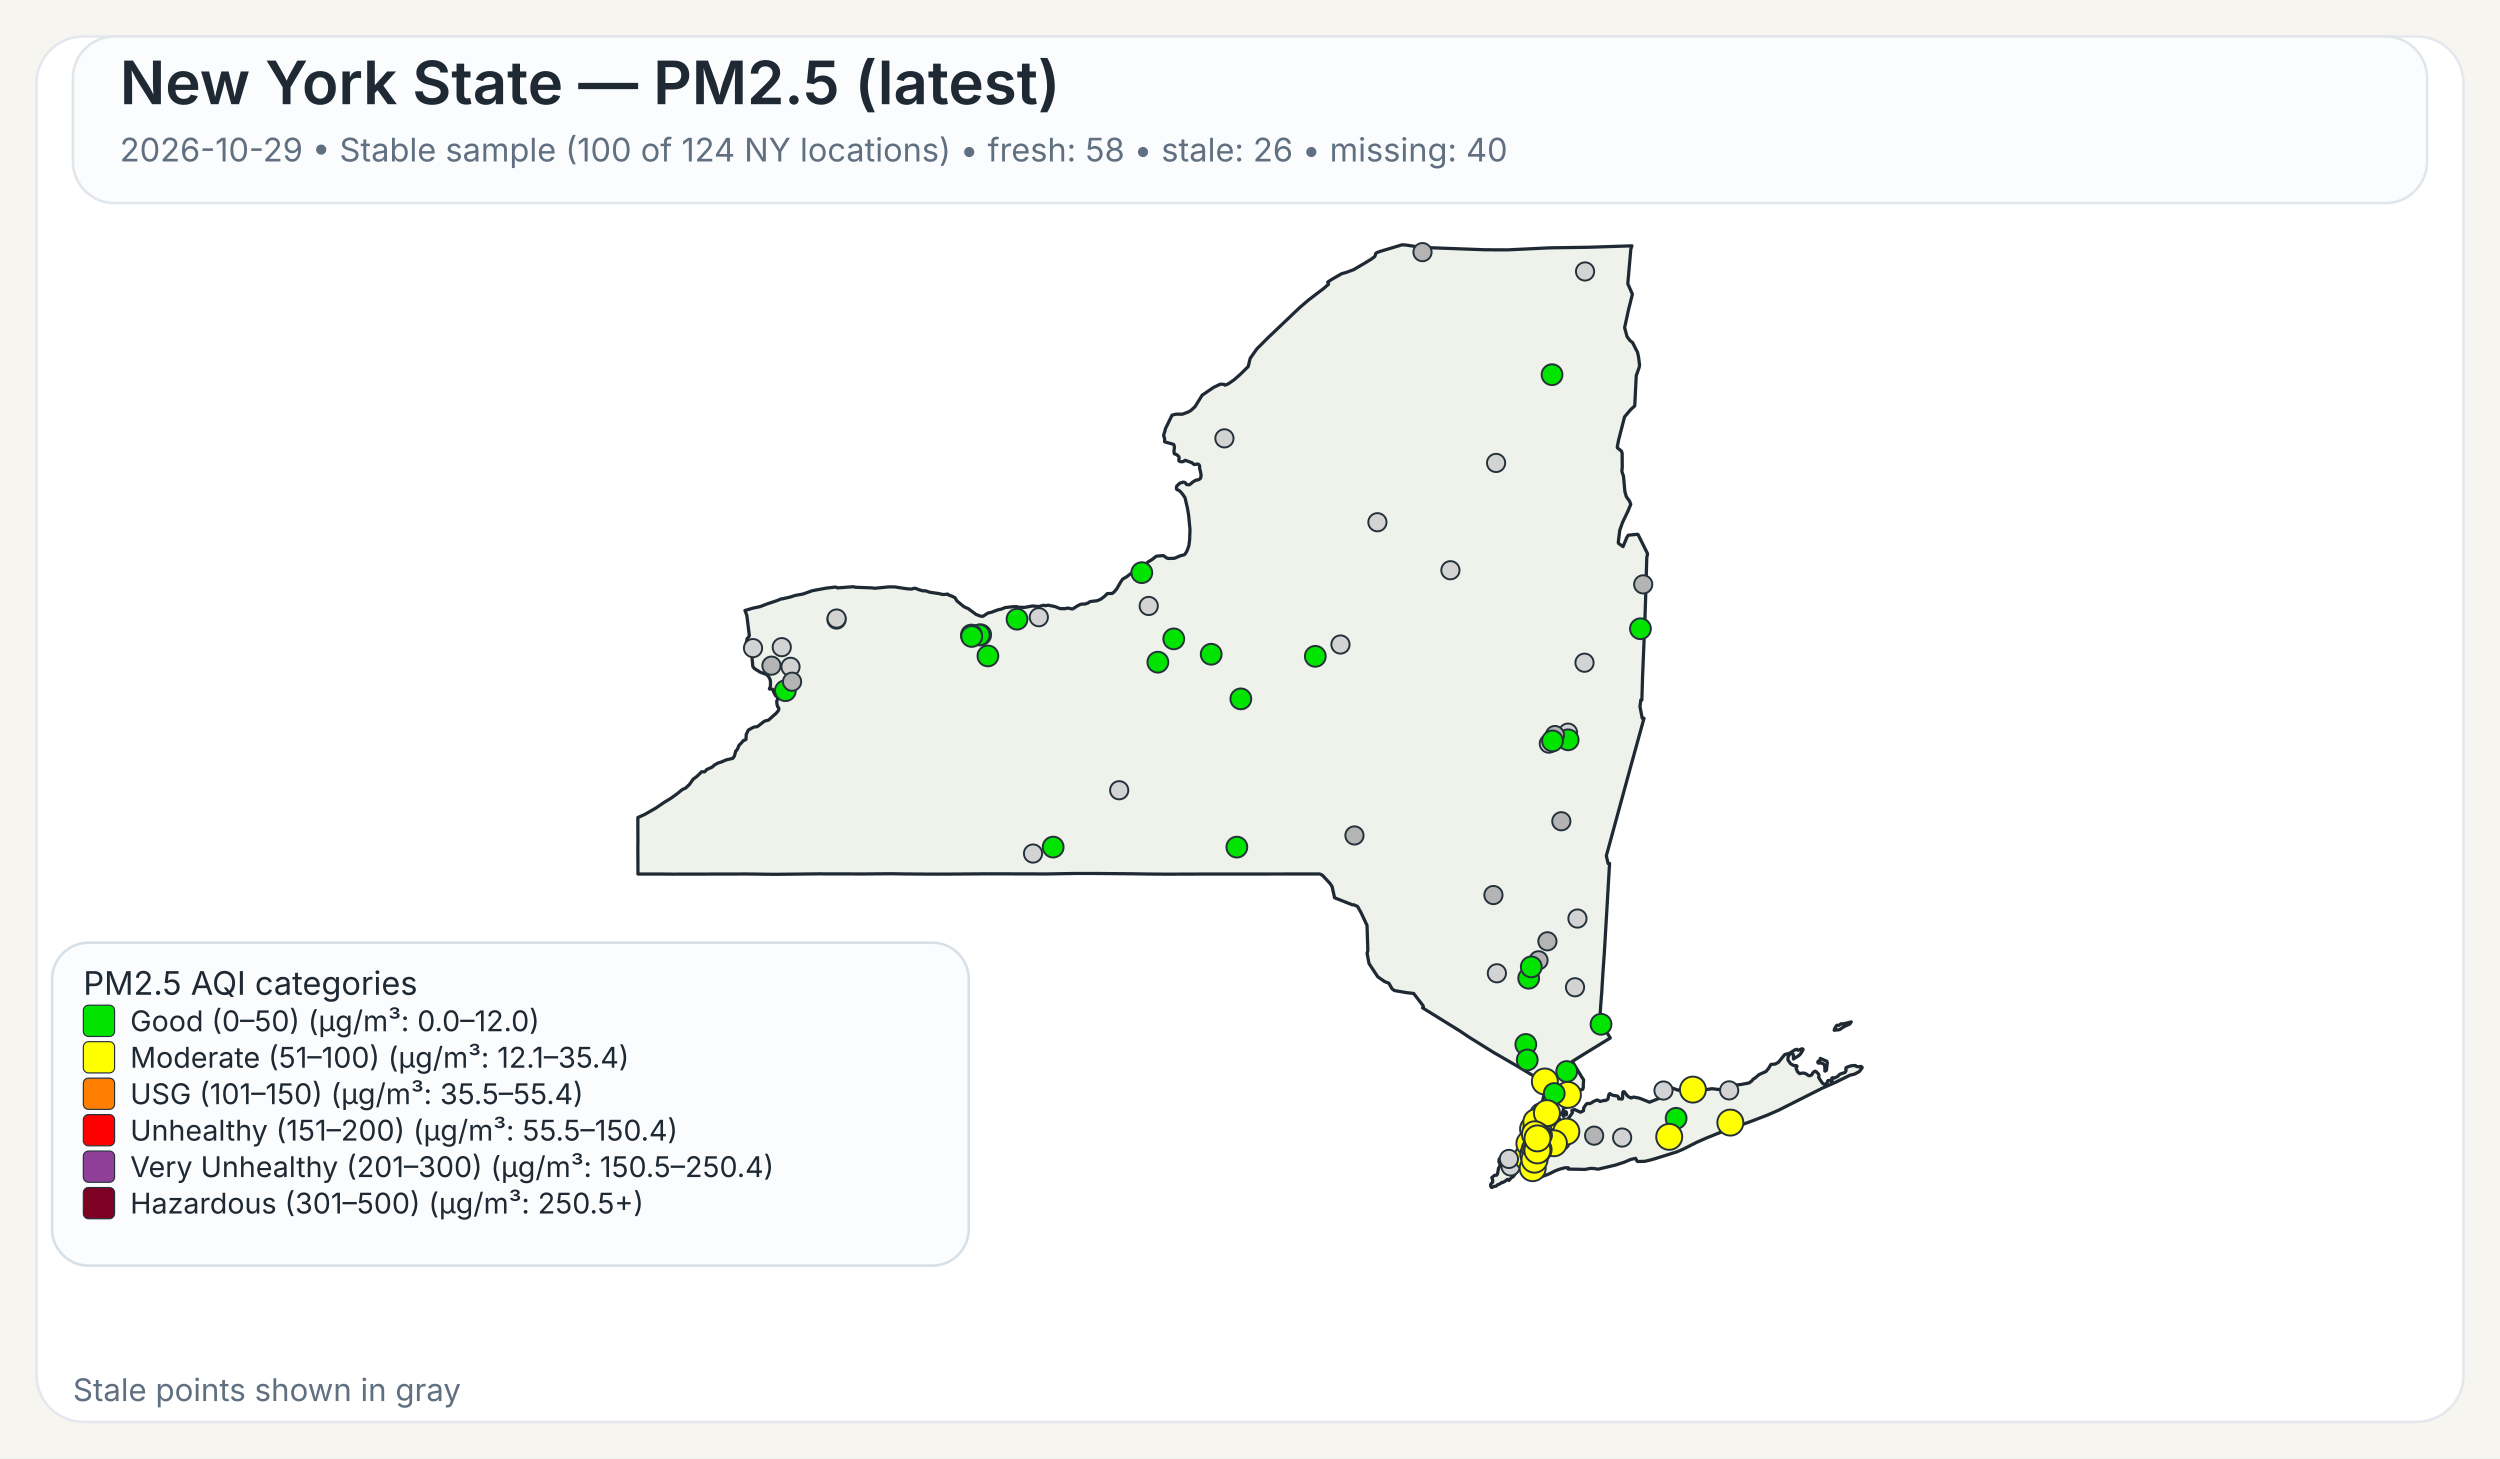
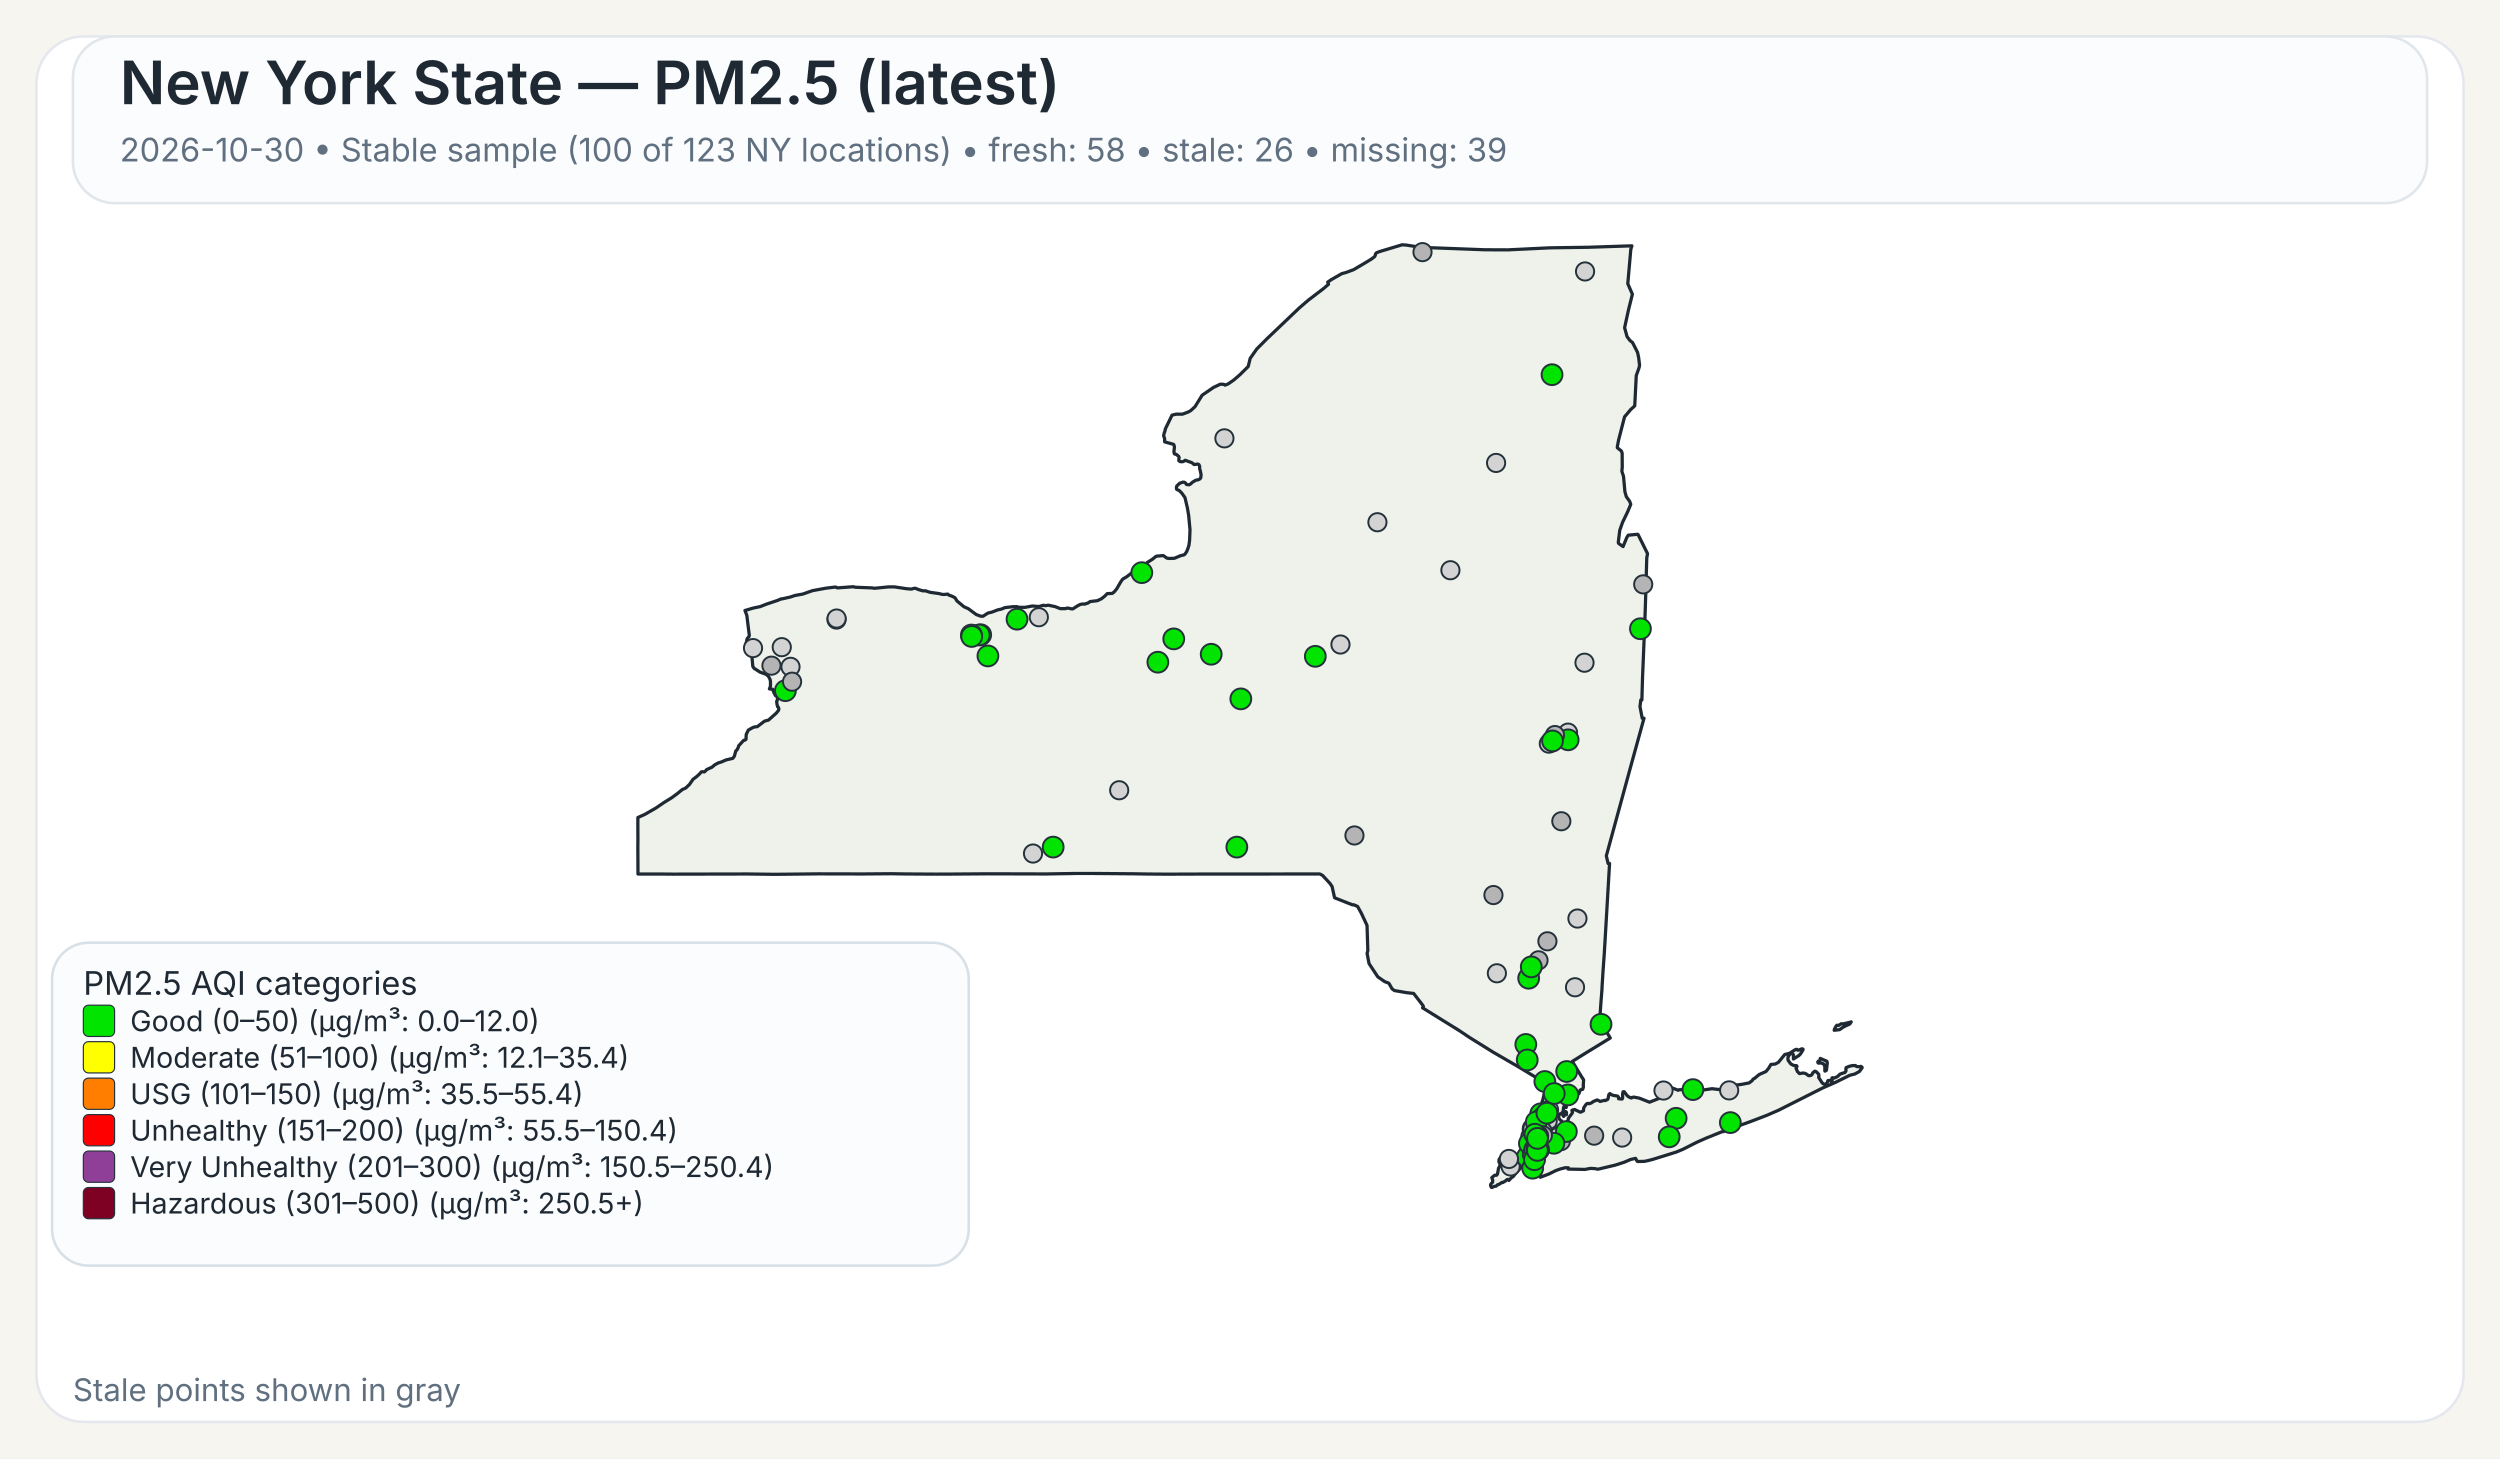
<svg xmlns="http://www.w3.org/2000/svg" width="960" height="560">
  <rect x="0" y="0" width="960" height="560" fill="#F7F5EF" />
  <rect x="14" y="14" width="932" height="532" rx="18" ry="18" fill="#FFFFFF" stroke="#E4E8EE" stroke-width="1" />
  <rect x="28" y="14" width="904" height="64" rx="16" ry="16" fill="#FBFCFD" stroke="#E1E6EB" stroke-width="1" />
  <text x="46" y="40" font-family="Public Sans, Inter, Aptos, Segoe UI, Arial, sans-serif" font-size="23" font-weight="600" fill="#1F2933">New York State — PM2.5 (latest)</text>
-   <text x="46" y="62" font-family="Public Sans, Inter, Aptos, Segoe UI, Arial, sans-serif" font-size="12.5" font-weight="400" fill="#607080">2026-10-29 • Stable sample (100 of 124 NY locations) • fresh: 58 • stale: 26 • missing: 40</text>
+   <text x="46" y="62" font-family="Public Sans, Inter, Aptos, Segoe UI, Arial, sans-serif" font-size="12.5" font-weight="400" fill="#607080">2026-10-30 • Stable sample (100 of 123 NY locations) • fresh: 58 • stale: 26 • missing: 39</text>
  <path d="M601.06,426.90 L601.23,426.83 L601.48,427.07 L601.55,427.32 L601.50,428.06 L601.28,428.08 L601.08,427.81 L601.04,427.27 L601.06,426.90 Z" fill="#EEF2EA" stroke="#1F2933" stroke-width="1.25" stroke-linejoin="round" />
  <path d="M585.16,439.66 L585.21,439.61 L585.24,439.63 L585.33,439.75 L585.00,440.50 L584.94,440.59 L584.83,440.54 L584.77,440.43 L584.80,440.38 L585.16,439.66 Z" fill="#EEF2EA" stroke="#1F2933" stroke-width="1.25" stroke-linejoin="round" />
  <path d="M579.00,452.87 L578.74,452.93 L578.02,453.54 L577.00,454.12 L576.75,454.04 L575.70,454.75 L575.07,454.93 L574.52,455.48 L573.72,455.58 L572.92,456.00 L572.71,455.95 L572.45,455.50 L572.36,455.05 L572.56,454.57 L573.14,454.01 L573.21,453.18 L572.85,452.21 L573.97,451.28 L574.68,451.28 L575.04,450.81 L575.45,448.53 L575.88,447.92 L575.97,447.53 L575.92,446.38 L575.63,446.32 L575.58,446.12 L575.66,445.16 L576.32,444.30 L576.87,444.03 L577.23,444.07 L577.46,444.30 L578.49,444.56 L580.44,444.30 L582.44,443.79 L583.07,443.83 L583.44,444.38 L583.57,445.77 L584.00,446.72 L584.43,447.38 L584.07,448.20 L583.53,448.95 L582.19,450.36 L580.96,451.93 L580.89,451.88 L580.35,452.27 L579.42,453.28 L579.25,452.99 L579.00,452.87 Z" fill="#EEF2EA" stroke="#1F2933" stroke-width="1.25" stroke-linejoin="round" />
  <path d="M698.65,407.28 L698.89,406.98 L698.98,406.42 L701.51,407.51 L701.69,408.12 L701.35,410.97 L700.83,411.31 L700.74,411.25 L700.74,409.57 L700.38,408.71 L700.19,408.52 L699.35,408.18 L698.24,408.24 L698.08,408.08 L698.02,407.81 L698.15,407.57 L698.65,407.28 Z" fill="#EEF2EA" stroke="#1F2933" stroke-width="1.25" stroke-linejoin="round" />
  <path d="M709.87,392.68 L710.87,392.40 L710.37,393.17 L709.71,393.51 L708.74,393.94 L707.77,394.42 L706.83,395.10 L706.37,395.39 L704.33,395.63 L704.44,395.18 L704.77,394.57 L705.12,393.94 L705.39,393.69 L706.11,393.74 L707.05,393.11 L707.70,393.19 L709.32,392.81 L709.87,392.68 Z" fill="#EEF2EA" stroke="#1F2933" stroke-width="1.25" stroke-linejoin="round" />
  <path d="M601.43,424.75 L601.44,424.82 L601.44,424.87 L601.44,424.97 L601.48,425.16 L601.44,425.24 L601.21,425.31 L600.95,425.08 L600.95,424.92 L601.10,424.88 L601.13,424.65 L601.23,424.58 L601.37,424.64 L601.42,424.70 L601.43,424.75 Z" fill="#EEF2EA" stroke="#1F2933" stroke-width="1.25" stroke-linejoin="round" />
  <path d="M623.05,163.10 L621.53,169.00 L621.04,171.61 L621.07,171.95 L622.62,173.20 L622.91,174.06 L622.94,179.46 L622.80,180.98 L623.43,182.92 L623.96,188.79 L624.50,190.70 L624.50,190.71 L625.79,192.51 L626.21,193.67 L625.60,195.12 L625.01,196.54 L623.06,200.59 L622.75,201.47 L621.98,203.67 L621.41,208.34 L621.56,208.68 L623.25,209.89 L624.72,206.33 L625.25,205.52 L628.84,205.16 L629.06,205.34 L632.45,212.18 L632.66,212.61 L632.36,214.21 L632.03,225.74 L632.03,225.80 L632.02,226.34 L632.00,227.05 L631.90,230.25 L631.64,238.09 L631.03,253.00 L630.74,259.97 L630.73,260.06 L630.73,260.23 L630.48,268.80 L630.08,268.74 L629.75,271.32 L630.61,275.80 L631.30,275.80 L628.80,284.88 L626.09,294.70 L622.63,307.38 L616.83,328.64 L617.50,331.57 L618.07,331.57 L617.02,349.62 L617.02,349.66 L616.71,354.88 L616.28,362.25 L616.04,366.27 L615.53,373.42 L615.30,377.22 L615.29,377.28 L615.29,377.35 L615.28,377.44 L615.28,377.49 L615.27,377.53 L615.19,379.03 L615.19,379.14 L615.18,379.18 L615.18,379.35 L615.17,379.49 L615.12,380.31 L615.09,380.73 L615.08,380.89 L614.72,385.46 L614.66,386.30 L614.29,391.98 L618.35,398.60 L616.75,399.56 L616.45,399.75 L610.52,403.39 L609.46,404.03 L609.01,404.31 L603.77,407.58 L605.77,410.89 L606.19,411.58 L606.62,412.29 L607.18,413.23 L608.08,414.62 L608.12,414.70 L607.96,416.83 L608.04,417.28 L607.81,418.17 L607.68,418.35 L607.54,418.27 L606.73,418.62 L606.42,419.73 L606.23,420.03 L605.55,420.48 L604.13,421.08 L603.54,421.65 L602.05,422.64 L600.59,424.82 L600.46,425.17 L600.38,425.37 L600.34,426.13 L600.15,426.98 L600.19,427.32 L600.39,427.51 L600.54,427.87 L600.54,428.09 L600.53,428.27 L600.60,428.55 L600.51,428.65 L600.44,428.71 L600.35,428.62 L600.18,428.29 L600.01,427.93 L600.10,427.54 L599.94,427.19 L599.85,427.21 L599.64,427.48 L599.51,427.81 L599.07,427.70 L598.72,427.92 L598.55,428.85 L598.57,429.17 L598.77,429.63 L599.21,430.17 L599.64,430.41 L600.31,431.59 L600.59,432.07 L600.90,432.04 L601.36,431.60 L601.36,431.60 L602.21,429.98 L602.19,429.51 L603.74,427.42 L603.84,427.11 L603.60,426.42 L603.67,426.33 L604.61,426.05 L606.88,427.09 L607.17,426.96 L608.05,426.54 L608.14,425.40 L608.93,424.24 L609.36,423.80 L609.77,423.70 L610.33,423.82 L611.26,423.43 L611.66,423.07 L613.16,422.42 L613.38,422.39 L614.46,422.95 L616.17,422.51 L616.43,422.62 L617.32,422.20 L617.49,421.82 L617.52,421.77 L617.81,420.28 L618.19,419.93 L618.22,419.96 L618.50,420.18 L618.60,420.26 L618.84,420.36 L619.48,420.63 L619.66,420.66 L619.90,420.69 L620.59,420.79 L621.03,420.85 L621.08,420.86 L621.49,421.26 L621.50,421.39 L621.55,421.93 L622.90,422.03 L623.09,421.64 L623.06,420.27 L623.21,419.33 L623.28,419.23 L623.69,419.22 L624.78,420.64 L625.29,421.11 L626.07,421.51 L626.50,421.62 L626.59,421.46 L627.35,421.28 L629.51,421.69 L629.51,421.69 L633.42,423.24 L638.19,421.34 L638.36,420.84 L638.45,419.18 L638.68,418.35 L640.49,417.89 L642.20,417.80 L644.45,418.67 L644.65,418.48 L647.29,418.32 L649.72,418.35 L652.18,418.65 L653.70,418.61 L657.40,418.06 L660.48,418.42 L661.32,417.62 L664.03,416.80 L665.53,416.46 L666.97,416.64 L668.73,416.40 L671.71,415.83 L672.90,414.88 L673.16,414.40 L673.82,414.05 L675.50,412.63 L678.13,411.46 L679.12,410.27 L680.04,408.74 L681.66,408.60 L682.91,407.93 L685.34,404.94 L686.69,404.59 L687.35,404.38 L689.21,403.16 L689.94,402.93 L690.28,403.23 L690.57,403.30 L691.93,402.73 L692.35,402.87 L692.38,403.11 L691.44,404.66 L690.75,405.35 L688.66,406.65 L688.68,405.06 L688.30,404.60 L687.92,404.54 L687.60,404.66 L687.09,405.06 L686.58,406.01 L686.59,407.08 L687.65,408.54 L688.81,409.15 L689.85,409.20 L690.06,409.50 L689.68,410.21 L690.24,411.51 L691.03,412.27 L692.17,412.06 L692.88,412.09 L693.59,412.39 L694.51,413.06 L695.19,413.03 L695.62,412.79 L695.84,412.56 L696.12,411.95 L696.83,411.38 L696.98,411.33 L697.37,411.49 L698.35,412.46 L698.48,413.14 L698.35,413.73 L699.60,415.66 L700.04,416.12 L700.44,416.32 L700.84,416.33 L701.58,415.93 L701.76,415.37 L701.81,415.13 L701.99,414.91 L702.86,414.89 L703.07,415.26 L703.12,415.25 L703.24,415.22 L703.45,415.13 L703.57,414.86 L703.45,414.38 L703.43,414.00 L703.70,413.83 L704.39,413.98 L705.62,413.37 L706.56,412.46 L708.48,411.82 L708.83,411.29 L708.88,410.85 L708.80,410.51 L708.92,409.94 L710.19,409.44 L711.31,409.19 L712.51,409.17 L712.73,409.44 L713.09,409.58 L714.27,409.63 L714.58,409.48 L714.99,409.75 L715.07,409.99 L714.02,411.45 L712.24,412.42 L710.34,412.90 L704.77,415.65 L699.71,417.88 L682.98,426.32 L678.57,428.24 L672.42,430.60 L662.20,434.30 L661.73,434.58 L661.49,434.51 L660.84,434.74 L655.19,437.03 L651.62,438.61 L646.31,441.30 L643.78,442.36 L638.41,444.04 L634.66,445.20 L632.83,445.67 L631.47,445.96 L631.32,445.96 L628.83,446.02 L628.63,445.87 L628.07,444.81 L626.15,445.24 L623.74,446.28 L621.85,446.89 L620.27,447.40 L613.61,448.98 L612.34,448.74 L610.73,448.66 L608.60,449.06 L605.36,448.99 L602.17,448.93 L602.19,448.77 L602.25,448.43 L600.97,448.42 L599.39,448.83 L599.07,448.91 L597.43,449.50 L594.79,450.81 L591.48,452.07 L591.48,451.26 L591.59,450.86 L591.41,450.49 L591.24,450.39 L590.88,450.18 L590.56,449.81 L590.00,449.87 L588.10,450.05 L587.46,450.03 L587.05,449.85 L586.87,449.72 L586.81,449.43 L587.15,448.99 L587.21,448.90 L587.49,448.42 L587.39,448.02 L586.94,447.62 L585.63,447.32 L585.23,446.64 L585.06,445.69 L585.31,444.71 L585.45,444.41 L585.68,443.96 L586.50,442.95 L586.37,441.37 L586.22,441.17 L586.16,441.08 L586.11,440.71 L586.29,440.19 L586.49,440.03 L586.59,439.53 L586.42,439.11 L586.13,438.91 L586.77,435.14 L587.04,434.58 L587.53,433.54 L588.00,432.56 L588.37,431.79 L590.66,426.98 L591.27,425.68 L591.55,425.09 L591.55,425.09 L591.90,424.00 L592.36,422.57 L592.47,422.24 L593.89,415.87 L593.37,415.86 L592.83,415.54 L585.14,410.91 L585.14,410.91 L582.09,409.08 L581.83,408.93 L574.90,404.92 L573.64,404.20 L565.84,399.35 L564.27,398.37 L560.37,395.76 L546.26,387.01 L546.57,386.68 L546.49,386.22 L542.83,381.48 L542.63,381.46 L540.06,381.17 L535.45,380.37 L534.54,379.69 L533.32,377.55 L531.70,376.93 L529.06,375.09 L525.71,370.01 L525.14,367.03 L524.96,366.10 L525.25,365.02 L524.94,355.37 L522.72,350.61 L521.32,348.08 L519.78,347.40 L519.41,347.49 L512.48,344.75 L511.52,340.44 L510.72,339.24 L507.79,336.09 L506.74,335.59 L502.43,335.60 L502.18,335.60 L499.75,335.60 L499.39,335.61 L499.35,335.61 L469.83,335.63 L469.66,335.63 L462.36,335.64 L461.30,335.63 L460.85,335.63 L460.00,335.64 L448.21,335.68 L447.85,335.68 L441.17,335.63 L440.91,335.63 L435.49,335.54 L435.46,335.54 L420.14,335.41 L418.99,335.41 L413.90,335.41 L413.83,335.41 L413.52,335.41 L412.93,335.41 L412.60,335.42 L411.23,335.45 L411.22,335.45 L408.74,335.48 L408.73,335.48 L401.77,335.60 L379.14,335.54 L372.91,335.59 L364.59,335.65 L360.26,335.66 L359.71,335.67 L347.88,335.60 L347.87,335.60 L342.30,335.51 L337.43,335.55 L331.40,335.60 L314.24,335.56 L297.70,335.74 L295.08,335.71 L287.13,335.61 L286.61,335.61 L258.23,335.67 L257.47,335.66 L253.93,335.63 L253.07,335.62 L253.07,335.63 L244.98,335.62 L244.93,325.04 L244.95,323.48 L244.96,322.52 L244.95,321.67 L244.95,321.16 L244.95,320.84 L244.93,316.08 L244.94,315.42 L244.94,313.93 L247.57,312.75 L251.88,310.27 L254.93,308.19 L257.77,306.44 L259.87,304.92 L262.02,303.17 L263.28,302.62 L264.74,301.24 L266.14,299.24 L267.54,298.19 L268.72,297.09 L269.32,296.39 L269.90,296.33 L270.33,296.44 L270.54,296.38 L271.04,295.92 L271.36,295.51 L273.40,294.60 L274.52,293.65 L275.81,292.96 L276.98,292.61 L278.76,291.83 L281.41,291.20 L282.01,290.34 L282.12,289.92 L282.55,288.31 L282.75,288.22 L283.00,287.95 L283.49,287.01 L283.63,286.42 L285.57,284.28 L285.90,284.29 L286.46,283.91 L286.55,282.02 L287.35,280.35 L289.13,279.36 L289.89,279.12 L290.78,279.05 L293.57,276.92 L295.12,276.50 L298.07,273.86 L298.97,272.76 L299.09,272.13 L298.79,271.45 L298.62,271.42 L298.36,270.43 L298.24,269.33 L298.55,268.66 L298.61,268.16 L298.25,267.28 L297.85,267.20 L297.24,266.09 L296.70,264.68 L295.46,264.54 L295.86,263.47 L295.86,261.59 L295.66,260.80 L295.08,259.71 L294.94,259.59 L294.28,258.99 L291.89,258.11 L289.57,256.64 L289.07,255.88 L288.57,250.10 L288.55,249.89 L286.78,249.43 L286.31,248.17 L286.88,245.30 L287.63,244.40 L287.73,243.95 L286.78,236.32 L286.06,234.43 L289.07,233.54 L291.93,232.93 L294.37,231.97 L298.62,230.55 L299.99,229.95 L300.12,230.02 L303.47,229.26 L305.29,228.66 L308.28,228.12 L312.00,226.81 L317.17,225.86 L320.65,225.44 L321.03,225.47 L321.59,225.76 L322.04,225.72 L327.70,225.30 L328.39,225.50 L334.82,225.75 L335.83,225.90 L341.09,225.38 L343.51,225.37 L348.32,226.10 L349.98,226.20 L350.03,226.20 L351.12,225.89 L351.79,225.98 L352.52,226.34 L354.31,226.87 L355.38,226.87 L357.13,227.45 L360.63,227.94 L361.77,228.24 L362.50,228.28 L363.98,228.13 L364.17,228.44 L365.74,229.01 L366.72,229.54 L367.48,230.77 L369.92,232.79 L370.31,233.07 L371.82,233.73 L373.38,234.88 L374.86,235.97 L376.42,236.57 L377.42,236.67 L379.40,235.40 L380.84,235.07 L383.21,234.17 L384.54,233.89 L385.93,233.32 L386.27,233.28 L386.83,233.22 L388.90,232.98 L390.48,232.95 L391.11,233.18 L393.48,233.24 L396.46,232.70 L398.89,232.91 L400.66,232.42 L401.43,232.58 L402.53,232.39 L405.18,232.95 L407.17,233.73 L409.20,233.71 L409.87,233.47 L411.66,233.83 L412.03,233.77 L413.80,232.63 L414.88,232.08 L415.91,231.92 L416.48,231.99 L417.81,231.55 L418.60,231.00 L421.39,230.66 L422.92,229.95 L424.23,228.91 L425.18,227.95 L425.69,227.93 L427.12,227.87 L427.93,227.21 L428.83,226.10 L430.44,223.32 L431.14,222.35 L431.96,221.89 L432.55,221.55 L435.18,219.53 L437.03,218.59 L437.61,217.92 L437.98,217.72 L438.51,217.88 L439.70,217.38 L440.56,215.99 L442.64,214.67 L443.82,213.70 L444.23,213.55 L446.72,213.34 L448.11,214.33 L448.97,214.45 L450.99,214.38 L453.20,213.43 L454.63,213.07 L455.05,212.77 L455.69,211.79 L456.17,210.59 L456.55,209.40 L456.81,207.36 L456.96,203.41 L456.73,200.97 L456.44,197.89 L455.97,195.10 L455.02,191.05 L453.78,189.32 L452.78,188.33 L452.13,188.08 L451.81,187.86 L451.74,187.30 L451.84,186.69 L452.22,186.31 L452.64,185.89 L453.10,185.51 L453.80,185.32 L454.18,185.14 L454.70,185.18 L455.13,185.37 L455.61,186.03 L456.63,186.18 L457.19,185.84 L457.91,185.17 L459.24,184.37 L460.00,184.28 L460.73,183.93 L461.08,183.54 L461.22,182.35 L460.90,180.72 L460.70,180.14 L460.66,179.72 L460.67,178.99 L460.38,178.40 L459.97,178.19 L458.56,178.39 L457.66,177.67 L455.09,176.75 L454.57,177.13 L454.12,177.30 L453.65,177.30 L453.29,177.28 L452.94,177.12 L452.67,176.90 L452.67,176.38 L452.79,175.72 L452.62,175.27 L451.89,174.63 L451.54,174.45 L451.01,174.30 L450.87,173.94 L450.80,173.54 L450.84,172.88 L450.99,171.72 L450.78,170.78 L450.56,170.60 L447.23,169.68 L447.20,168.34 L446.83,167.32 L447.02,166.42 L447.35,165.48 L447.50,164.69 L450.06,159.42 L451.61,159.04 L454.05,159.05 L456.36,158.18 L457.28,157.64 L458.88,156.17 L461.63,151.75 L465.96,148.79 L468.59,147.53 L469.94,147.58 L470.43,147.90 L471.65,147.40 L473.83,145.88 L476.29,143.74 L476.97,143.06 L479.31,140.74 L480.08,137.59 L482.60,134.01 L486.70,129.90 L498.91,118.26 L502.36,115.29 L508.27,110.78 L510.16,109.15 L509.83,108.34 L511.28,107.35 L515.25,105.08 L516.86,104.64 L519.80,103.55 L524.26,100.92 L526.51,99.55 L527.81,98.60 L528.14,98.00 L528.16,97.54 L528.55,97.08 L529.76,96.60 L538.43,94.00 L539.92,94.10 L544.47,94.80 L545.84,95.00 L570.26,95.91 L578.85,95.95 L585.96,95.61 L595.04,95.17 L609.91,94.95 L626.65,94.40 L626.23,95.73 L625.68,102.02 L625.07,108.95 L626.84,112.98 L625.33,119.03 L623.85,125.84 L624.79,129.27 L625.53,130.26 L625.83,130.68 L626.91,131.56 L626.91,131.56 L628.81,135.29 L629.22,137.19 L629.59,140.21 L629.45,141.06 L628.32,144.25 L627.83,154.15 L627.74,155.85 L626.19,157.27 L623.83,160.07 L623.05,163.10 Z" fill="#EEF2EA" stroke="#1F2933" stroke-width="1.25" stroke-linejoin="round" />
  <circle cx="574.80" cy="373.74" r="3.50" fill="lightgray" stroke="#24313A" stroke-width="0.75" />
  <circle cx="296.24" cy="255.61" r="3.50" fill="rgb(180,180,180)" stroke="#24313A" stroke-width="0.75" />
  <circle cx="585.91" cy="401.06" r="4.00" fill="#00E400" stroke="#24313A" stroke-width="0.75" />
  <circle cx="590.67" cy="430.08" r="3.50" fill="lightgray" stroke="#24313A" stroke-width="0.75" />
  <circle cx="587.01" cy="375.64" r="4.00" fill="#00E400" stroke="#24313A" stroke-width="0.75" />
  <circle cx="580.07" cy="447.93" r="3.50" fill="lightgray" stroke="#24313A" stroke-width="0.75" />
  <circle cx="528.93" cy="200.54" r="3.50" fill="lightgray" stroke="#24313A" stroke-width="0.75" />
  <circle cx="622.90" cy="436.82" r="3.50" fill="lightgray" stroke="#24313A" stroke-width="0.75" />
  <circle cx="321.22" cy="237.92" r="3.50" fill="lightgray" stroke="#24313A" stroke-width="0.75" />
  <circle cx="556.96" cy="218.97" r="3.50" fill="lightgray" stroke="#24313A" stroke-width="0.75" />
  <circle cx="574.50" cy="177.77" r="3.50" fill="lightgray" stroke="#24313A" stroke-width="0.75" />
  <circle cx="429.77" cy="303.46" r="3.50" fill="lightgray" stroke="#24313A" stroke-width="0.75" />
  <circle cx="514.74" cy="247.49" r="3.50" fill="lightgray" stroke="#24313A" stroke-width="0.75" />
  <circle cx="470.18" cy="168.33" r="3.50" fill="lightgray" stroke="#24313A" stroke-width="0.75" />
  <circle cx="376.59" cy="243.75" r="4.00" fill="#00E400" stroke="#24313A" stroke-width="0.75" />
  <circle cx="591.63" cy="427.72" r="4.00" fill="#00E400" stroke="#24313A" stroke-width="0.75" />
  <circle cx="593.40" cy="430.37" r="3.50" fill="lightgray" stroke="#24313A" stroke-width="0.75" />
  <circle cx="593.93" cy="437.51" r="4.00" fill="#00E400" stroke="#24313A" stroke-width="0.75" />
  <circle cx="602.12" cy="281.33" r="3.50" fill="lightgray" stroke="#24313A" stroke-width="0.75" />
  <circle cx="398.91" cy="237.01" r="3.50" fill="lightgray" stroke="#24313A" stroke-width="0.75" />
-   <circle cx="598.03" cy="436.67" r="5.00" fill="#FFFF00" stroke="#24313A" stroke-width="0.75" />
+   <circle cx="598.03" cy="436.67" r="4.00" fill="#00E400" stroke="#24313A" stroke-width="0.75" />
  <circle cx="595.98" cy="143.88" r="4.00" fill="#00E400" stroke="#24313A" stroke-width="0.75" />
  <circle cx="601.61" cy="411.46" r="4.00" fill="#00E400" stroke="#24313A" stroke-width="0.75" />
  <circle cx="608.45" cy="254.48" r="3.50" fill="lightgray" stroke="#24313A" stroke-width="0.75" />
  <circle cx="604.81" cy="379.11" r="3.50" fill="lightgray" stroke="#24313A" stroke-width="0.75" />
  <circle cx="588.51" cy="437.27" r="3.50" fill="rgb(180,180,180)" stroke="#24313A" stroke-width="0.75" />
  <circle cx="465.10" cy="251.23" r="4.00" fill="#00E400" stroke="#24313A" stroke-width="0.75" />
  <circle cx="396.68" cy="327.76" r="3.50" fill="lightgray" stroke="#24313A" stroke-width="0.75" />
  <circle cx="643.63" cy="429.43" r="4.00" fill="#00E400" stroke="#24313A" stroke-width="0.75" />
-   <circle cx="586.47" cy="444.33" r="5.00" fill="#FFFF00" stroke="#24313A" stroke-width="0.75" />
+   <circle cx="586.47" cy="444.33" r="4.00" fill="#00E400" stroke="#24313A" stroke-width="0.75" />
  <circle cx="303.55" cy="256.06" r="3.50" fill="lightgray" stroke="#24313A" stroke-width="0.75" />
  <circle cx="602.17" cy="284.09" r="4.00" fill="#00E400" stroke="#24313A" stroke-width="0.75" />
  <circle cx="301.59" cy="265.22" r="4.00" fill="#00E400" stroke="#24313A" stroke-width="0.75" />
  <circle cx="321.26" cy="237.52" r="3.50" fill="lightgray" stroke="#24313A" stroke-width="0.75" />
  <circle cx="612.15" cy="436.09" r="3.50" fill="rgb(180,180,180)" stroke="#24313A" stroke-width="0.75" />
  <circle cx="587.88" cy="438.53" r="3.50" fill="rgb(180,180,180)" stroke="#24313A" stroke-width="0.75" />
  <circle cx="591.83" cy="440.12" r="3.50" fill="lightgray" stroke="#24313A" stroke-width="0.75" />
  <circle cx="594.32" cy="430.48" r="3.50" fill="lightgray" stroke="#24313A" stroke-width="0.75" />
  <circle cx="594.83" cy="426.21" r="3.50" fill="lightgray" stroke="#24313A" stroke-width="0.75" />
  <circle cx="605.74" cy="352.72" r="3.50" fill="lightgray" stroke="#24313A" stroke-width="0.75" />
  <circle cx="664.00" cy="418.71" r="3.50" fill="lightgray" stroke="#24313A" stroke-width="0.75" />
  <circle cx="546.24" cy="96.82" r="3.50" fill="rgb(180,180,180)" stroke="#24313A" stroke-width="0.75" />
  <circle cx="638.78" cy="418.76" r="3.50" fill="lightgray" stroke="#24313A" stroke-width="0.75" />
  <circle cx="304.16" cy="261.77" r="3.50" fill="rgb(180,180,180)" stroke="#24313A" stroke-width="0.75" />
-   <circle cx="441.11" cy="232.69" r="3.50" fill="lightgray" stroke="#24313A" stroke-width="0.75" />
-   <circle cx="598.43" cy="436.52" r="5.00" fill="#FFFF00" stroke="#24313A" stroke-width="0.75" />
+   <circle cx="598.43" cy="436.52" r="4.00" fill="#00E400" stroke="#24313A" stroke-width="0.75" />
  <circle cx="376.03" cy="243.84" r="4.00" fill="#00E400" stroke="#24313A" stroke-width="0.75" />
  <circle cx="592.26" cy="428.72" r="3.50" fill="rgb(180,180,180)" stroke="#24313A" stroke-width="0.75" />
  <circle cx="579.43" cy="445.03" r="3.50" fill="lightgray" stroke="#24313A" stroke-width="0.75" />
-   <circle cx="602.08" cy="420.44" r="5.00" fill="#FFFF00" stroke="#24313A" stroke-width="0.75" />
+   <circle cx="602.08" cy="420.44" r="4.00" fill="#00E400" stroke="#24313A" stroke-width="0.75" />
  <circle cx="590.18" cy="441.64" r="3.50" fill="rgb(180,180,180)" stroke="#24313A" stroke-width="0.75" />
  <circle cx="520.11" cy="320.82" r="3.50" fill="rgb(180,180,180)" stroke="#24313A" stroke-width="0.75" />
  <circle cx="601.48" cy="434.51" r="3.50" fill="rgb(180,180,180)" stroke="#24313A" stroke-width="0.75" />
  <circle cx="598.28" cy="436.62" r="3.50" fill="rgb(180,180,180)" stroke="#24313A" stroke-width="0.75" />
  <circle cx="601.48" cy="434.52" r="3.50" fill="lightgray" stroke="#24313A" stroke-width="0.75" />
  <circle cx="608.66" cy="104.24" r="3.50" fill="lightgray" stroke="#24313A" stroke-width="0.75" />
  <circle cx="373.02" cy="243.85" r="4.00" fill="#00E400" stroke="#24313A" stroke-width="0.75" />
  <circle cx="598.27" cy="436.67" r="3.50" fill="lightgray" stroke="#24313A" stroke-width="0.75" />
  <circle cx="598.28" cy="436.62" r="3.50" fill="lightgray" stroke="#24313A" stroke-width="0.75" />
  <circle cx="587.67" cy="436.46" r="3.50" fill="lightgray" stroke="#24313A" stroke-width="0.75" />
  <circle cx="590.79" cy="368.76" r="3.50" fill="rgb(180,180,180)" stroke="#24313A" stroke-width="0.75" />
-   <circle cx="593.22" cy="415.30" r="5.00" fill="#FFFF00" stroke="#24313A" stroke-width="0.75" />
-   <circle cx="590.92" cy="439.03" r="5.00" fill="#FFFF00" stroke="#24313A" stroke-width="0.75" />
+   <circle cx="593.22" cy="415.30" r="4.00" fill="#00E400" stroke="#24313A" stroke-width="0.75" />
+   <circle cx="590.92" cy="439.03" r="4.00" fill="#00E400" stroke="#24313A" stroke-width="0.75" />
  <circle cx="300.20" cy="248.51" r="3.50" fill="lightgray" stroke="#24313A" stroke-width="0.75" />
-   <circle cx="588.55" cy="448.58" r="5.00" fill="#FFFF00" stroke="#24313A" stroke-width="0.75" />
+   <circle cx="588.55" cy="448.58" r="4.00" fill="#00E400" stroke="#24313A" stroke-width="0.75" />
  <circle cx="592.77" cy="438.21" r="3.50" fill="lightgray" stroke="#24313A" stroke-width="0.75" />
  <circle cx="592.77" cy="438.23" r="3.50" fill="rgb(180,180,180)" stroke="#24313A" stroke-width="0.75" />
  <circle cx="592.78" cy="438.21" r="3.50" fill="rgb(180,180,180)" stroke="#24313A" stroke-width="0.75" />
  <circle cx="592.81" cy="438.17" r="3.50" fill="rgb(180,180,180)" stroke="#24313A" stroke-width="0.75" />
  <circle cx="592.70" cy="438.35" r="3.50" fill="rgb(180,180,180)" stroke="#24313A" stroke-width="0.75" />
  <circle cx="592.76" cy="438.20" r="3.50" fill="lightgray" stroke="#24313A" stroke-width="0.75" />
  <circle cx="592.66" cy="438.26" r="3.50" fill="lightgray" stroke="#24313A" stroke-width="0.75" />
  <circle cx="599.38" cy="438.19" r="3.50" fill="rgb(180,180,180)" stroke="#24313A" stroke-width="0.75" />
  <circle cx="474.95" cy="325.29" r="4.00" fill="#00E400" stroke="#24313A" stroke-width="0.75" />
-   <circle cx="588.70" cy="433.55" r="5.00" fill="#FFFF00" stroke="#24313A" stroke-width="0.75" />
-   <circle cx="601.48" cy="434.52" r="5.00" fill="#FFFF00" stroke="#24313A" stroke-width="0.75" />
+   <circle cx="588.70" cy="433.55" r="4.00" fill="#00E400" stroke="#24313A" stroke-width="0.75" />
+   <circle cx="601.48" cy="434.52" r="4.00" fill="#00E400" stroke="#24313A" stroke-width="0.75" />
  <circle cx="629.93" cy="241.44" r="4.00" fill="#00E400" stroke="#24313A" stroke-width="0.75" />
  <circle cx="599.55" cy="315.36" r="3.50" fill="rgb(180,180,180)" stroke="#24313A" stroke-width="0.75" />
  <circle cx="588.57" cy="437.98" r="3.50" fill="lightgray" stroke="#24313A" stroke-width="0.75" />
  <circle cx="595.75" cy="285.13" r="3.50" fill="rgb(180,180,180)" stroke="#24313A" stroke-width="0.75" />
-   <circle cx="589.13" cy="443.87" r="5.00" fill="#FFFF00" stroke="#24313A" stroke-width="0.75" />
+   <circle cx="589.13" cy="443.87" r="4.00" fill="#00E400" stroke="#24313A" stroke-width="0.75" />
  <circle cx="594.21" cy="361.46" r="3.50" fill="rgb(180,180,180)" stroke="#24313A" stroke-width="0.75" />
  <circle cx="614.79" cy="393.33" r="4.00" fill="#00E400" stroke="#24313A" stroke-width="0.75" />
  <circle cx="664.45" cy="431.08" r="3.50" fill="lightgray" stroke="#24313A" stroke-width="0.75" />
  <circle cx="597.09" cy="282.26" r="3.50" fill="rgb(180,180,180)" stroke="#24313A" stroke-width="0.75" />
  <circle cx="573.48" cy="343.70" r="3.50" fill="rgb(180,180,180)" stroke="#24313A" stroke-width="0.75" />
  <circle cx="373.13" cy="244.40" r="4.00" fill="#00E400" stroke="#24313A" stroke-width="0.75" />
-   <circle cx="590.03" cy="441.87" r="5.00" fill="#FFFF00" stroke="#24313A" stroke-width="0.75" />
-   <circle cx="664.45" cy="431.08" r="5.00" fill="#FFFF00" stroke="#24313A" stroke-width="0.75" />
+   <circle cx="590.03" cy="441.87" r="4.00" fill="#00E400" stroke="#24313A" stroke-width="0.75" />
+   <circle cx="664.45" cy="431.08" r="4.00" fill="#00E400" stroke="#24313A" stroke-width="0.75" />
  <circle cx="596.83" cy="419.91" r="4.00" fill="#00E400" stroke="#24313A" stroke-width="0.75" />
-   <circle cx="640.98" cy="436.54" r="5.00" fill="#FFFF00" stroke="#24313A" stroke-width="0.75" />
-   <circle cx="587.29" cy="439.12" r="5.00" fill="#FFFF00" stroke="#24313A" stroke-width="0.75" />
-   <circle cx="589.23" cy="444.79" r="5.00" fill="#FFFF00" stroke="#24313A" stroke-width="0.75" />
+   <circle cx="640.98" cy="436.54" r="4.00" fill="#00E400" stroke="#24313A" stroke-width="0.75" />
+   <circle cx="587.29" cy="439.12" r="4.00" fill="#00E400" stroke="#24313A" stroke-width="0.75" />
+   <circle cx="589.23" cy="444.79" r="4.00" fill="#00E400" stroke="#24313A" stroke-width="0.75" />
  <circle cx="588.46" cy="433.42" r="3.50" fill="rgb(180,180,180)" stroke="#24313A" stroke-width="0.75" />
  <circle cx="592.37" cy="434.42" r="3.50" fill="rgb(180,180,180)" stroke="#24313A" stroke-width="0.75" />
  <circle cx="594.75" cy="285.55" r="3.50" fill="lightgray" stroke="#24313A" stroke-width="0.75" />
  <circle cx="630.99" cy="224.40" r="3.50" fill="rgb(180,180,180)" stroke="#24313A" stroke-width="0.75" />
-   <circle cx="590.52" cy="437.49" r="5.00" fill="#FFFF00" stroke="#24313A" stroke-width="0.75" />
-   <circle cx="589.94" cy="430.85" r="5.00" fill="#FFFF00" stroke="#24313A" stroke-width="0.75" />
-   <circle cx="650.08" cy="418.41" r="5.00" fill="#FFFF00" stroke="#24313A" stroke-width="0.75" />
+   <circle cx="590.52" cy="437.49" r="4.00" fill="#00E400" stroke="#24313A" stroke-width="0.75" />
+   <circle cx="589.94" cy="430.85" r="4.00" fill="#00E400" stroke="#24313A" stroke-width="0.75" />
+   <circle cx="650.08" cy="418.41" r="4.00" fill="#00E400" stroke="#24313A" stroke-width="0.75" />
  <circle cx="596.15" cy="284.52" r="4.00" fill="#00E400" stroke="#24313A" stroke-width="0.75" />
-   <circle cx="588.77" cy="443.25" r="5.00" fill="#FFFF00" stroke="#24313A" stroke-width="0.75" />
-   <circle cx="596.70" cy="439.01" r="5.00" fill="#FFFF00" stroke="#24313A" stroke-width="0.75" />
+   <circle cx="588.77" cy="443.25" r="4.00" fill="#00E400" stroke="#24313A" stroke-width="0.75" />
+   <circle cx="596.70" cy="439.01" r="4.00" fill="#00E400" stroke="#24313A" stroke-width="0.75" />
  <circle cx="390.54" cy="237.77" r="4.00" fill="#00E400" stroke="#24313A" stroke-width="0.75" />
-   <circle cx="589.36" cy="441.38" r="5.00" fill="#FFFF00" stroke="#24313A" stroke-width="0.75" />
+   <circle cx="589.36" cy="441.38" r="4.00" fill="#00E400" stroke="#24313A" stroke-width="0.75" />
  <circle cx="450.72" cy="245.33" r="4.00" fill="#00E400" stroke="#24313A" stroke-width="0.75" />
  <circle cx="444.62" cy="254.28" r="4.00" fill="#00E400" stroke="#24313A" stroke-width="0.75" />
  <circle cx="379.36" cy="251.88" r="4.00" fill="#00E400" stroke="#24313A" stroke-width="0.75" />
-   <circle cx="594.02" cy="427.45" r="5.00" fill="#FFFF00" stroke="#24313A" stroke-width="0.75" />
+   <circle cx="594.02" cy="427.45" r="4.00" fill="#00E400" stroke="#24313A" stroke-width="0.75" />
  <circle cx="592.46" cy="435.94" r="3.50" fill="rgb(180,180,180)" stroke="#24313A" stroke-width="0.75" />
  <circle cx="289.16" cy="248.87" r="3.50" fill="lightgray" stroke="#24313A" stroke-width="0.75" />
  <circle cx="505.08" cy="252.03" r="4.00" fill="#00E400" stroke="#24313A" stroke-width="0.75" />
-   <circle cx="590.51" cy="436.23" r="5.00" fill="#FFFF00" stroke="#24313A" stroke-width="0.75" />
-   <circle cx="589.41" cy="435.56" r="5.00" fill="#FFFF00" stroke="#24313A" stroke-width="0.75" />
+   <circle cx="590.51" cy="436.23" r="4.00" fill="#00E400" stroke="#24313A" stroke-width="0.75" />
+   <circle cx="589.41" cy="435.56" r="4.00" fill="#00E400" stroke="#24313A" stroke-width="0.75" />
  <circle cx="438.45" cy="219.90" r="4.00" fill="#00E400" stroke="#24313A" stroke-width="0.75" />
-   <circle cx="589.25" cy="445.32" r="5.00" fill="#FFFF00" stroke="#24313A" stroke-width="0.75" />
-   <circle cx="590.82" cy="441.48" r="5.00" fill="#FFFF00" stroke="#24313A" stroke-width="0.75" />
+   <circle cx="589.25" cy="445.32" r="4.00" fill="#00E400" stroke="#24313A" stroke-width="0.75" />
+   <circle cx="590.82" cy="441.48" r="4.00" fill="#00E400" stroke="#24313A" stroke-width="0.75" />
  <circle cx="476.48" cy="268.37" r="4.00" fill="#00E400" stroke="#24313A" stroke-width="0.75" />
  <circle cx="404.42" cy="325.28" r="4.00" fill="#00E400" stroke="#24313A" stroke-width="0.75" />
  <circle cx="586.46" cy="407.02" r="4.00" fill="#00E400" stroke="#24313A" stroke-width="0.75" />
-   <circle cx="590.18" cy="440.88" r="5.00" fill="#FFFF00" stroke="#24313A" stroke-width="0.75" />
-   <circle cx="590.36" cy="441.75" r="5.00" fill="#FFFF00" stroke="#24313A" stroke-width="0.75" />
+   <circle cx="590.18" cy="440.88" r="4.00" fill="#00E400" stroke="#24313A" stroke-width="0.75" />
+   <circle cx="590.36" cy="441.75" r="4.00" fill="#00E400" stroke="#24313A" stroke-width="0.75" />
  <circle cx="588.01" cy="371.28" r="4.00" fill="#00E400" stroke="#24313A" stroke-width="0.75" />
-   <circle cx="590.39" cy="437.14" r="5.00" fill="#FFFF00" stroke="#24313A" stroke-width="0.75" />
+   <circle cx="590.39" cy="437.14" r="4.00" fill="#00E400" stroke="#24313A" stroke-width="0.75" />
  <rect x="20" y="362" width="352" height="124" rx="14" ry="14" fill="#FBFCFD" stroke="#D8E0E7" stroke-width="1" />
  <text x="32" y="382" font-family="Inter, Aptos, Segoe UI, Arial, sans-serif" font-size="12.5" fill="#1F2933">PM2.5 AQI categories</text>
  <rect x="32" y="386" width="12" height="12" rx="2" ry="2" fill="#00E400" stroke="#24313A" stroke-width="0.45" />
  <text x="50" y="396" font-family="Inter, Aptos, Segoe UI, Arial, sans-serif" font-size="11" fill="#1F2933">Good (0–50)  (µg/m³: 0.0–12.0)</text>
  <rect x="32" y="400" width="12" height="12" rx="2" ry="2" fill="#FFFF00" stroke="#24313A" stroke-width="0.45" />
  <text x="50" y="410" font-family="Inter, Aptos, Segoe UI, Arial, sans-serif" font-size="11" fill="#1F2933">Moderate (51–100)  (µg/m³: 12.1–35.4)</text>
  <rect x="32" y="414" width="12" height="12" rx="2" ry="2" fill="#FF7E00" stroke="#24313A" stroke-width="0.45" />
  <text x="50" y="424" font-family="Inter, Aptos, Segoe UI, Arial, sans-serif" font-size="11" fill="#1F2933">USG (101–150)  (µg/m³: 35.5–55.4)</text>
  <rect x="32" y="428" width="12" height="12" rx="2" ry="2" fill="#FF0000" stroke="#24313A" stroke-width="0.45" />
  <text x="50" y="438" font-family="Inter, Aptos, Segoe UI, Arial, sans-serif" font-size="11" fill="#1F2933">Unhealthy (151–200)  (µg/m³: 55.5–150.4)</text>
  <rect x="32" y="442" width="12" height="12" rx="2" ry="2" fill="#8F3F97" stroke="#24313A" stroke-width="0.45" />
  <text x="50" y="452" font-family="Inter, Aptos, Segoe UI, Arial, sans-serif" font-size="11" fill="#1F2933">Very Unhealthy (201–300)  (µg/m³: 150.5–250.4)</text>
  <rect x="32" y="456" width="12" height="12" rx="2" ry="2" fill="#7E0023" stroke="#24313A" stroke-width="0.45" />
  <text x="50" y="466" font-family="Inter, Aptos, Segoe UI, Arial, sans-serif" font-size="11" fill="#1F2933">Hazardous (301–500)  (µg/m³: 250.5+)</text>
  <text x="28" y="538" font-family="Inter, Aptos, Segoe UI, Arial, sans-serif" font-size="12" fill="#607080">Stale points shown in gray</text>
</svg>
